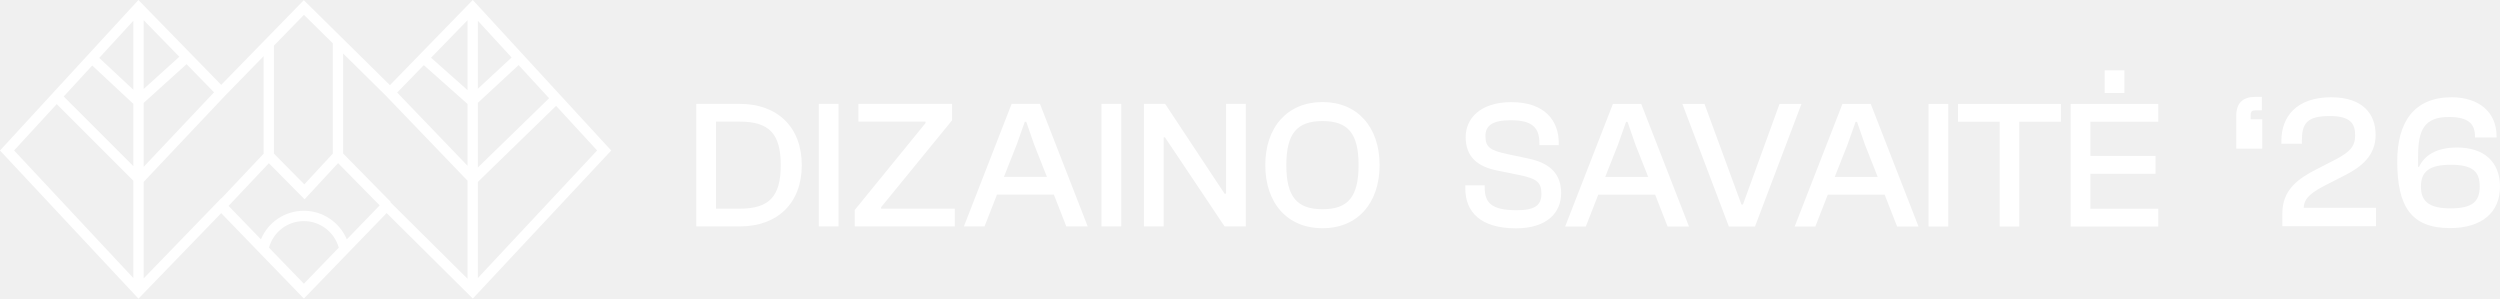
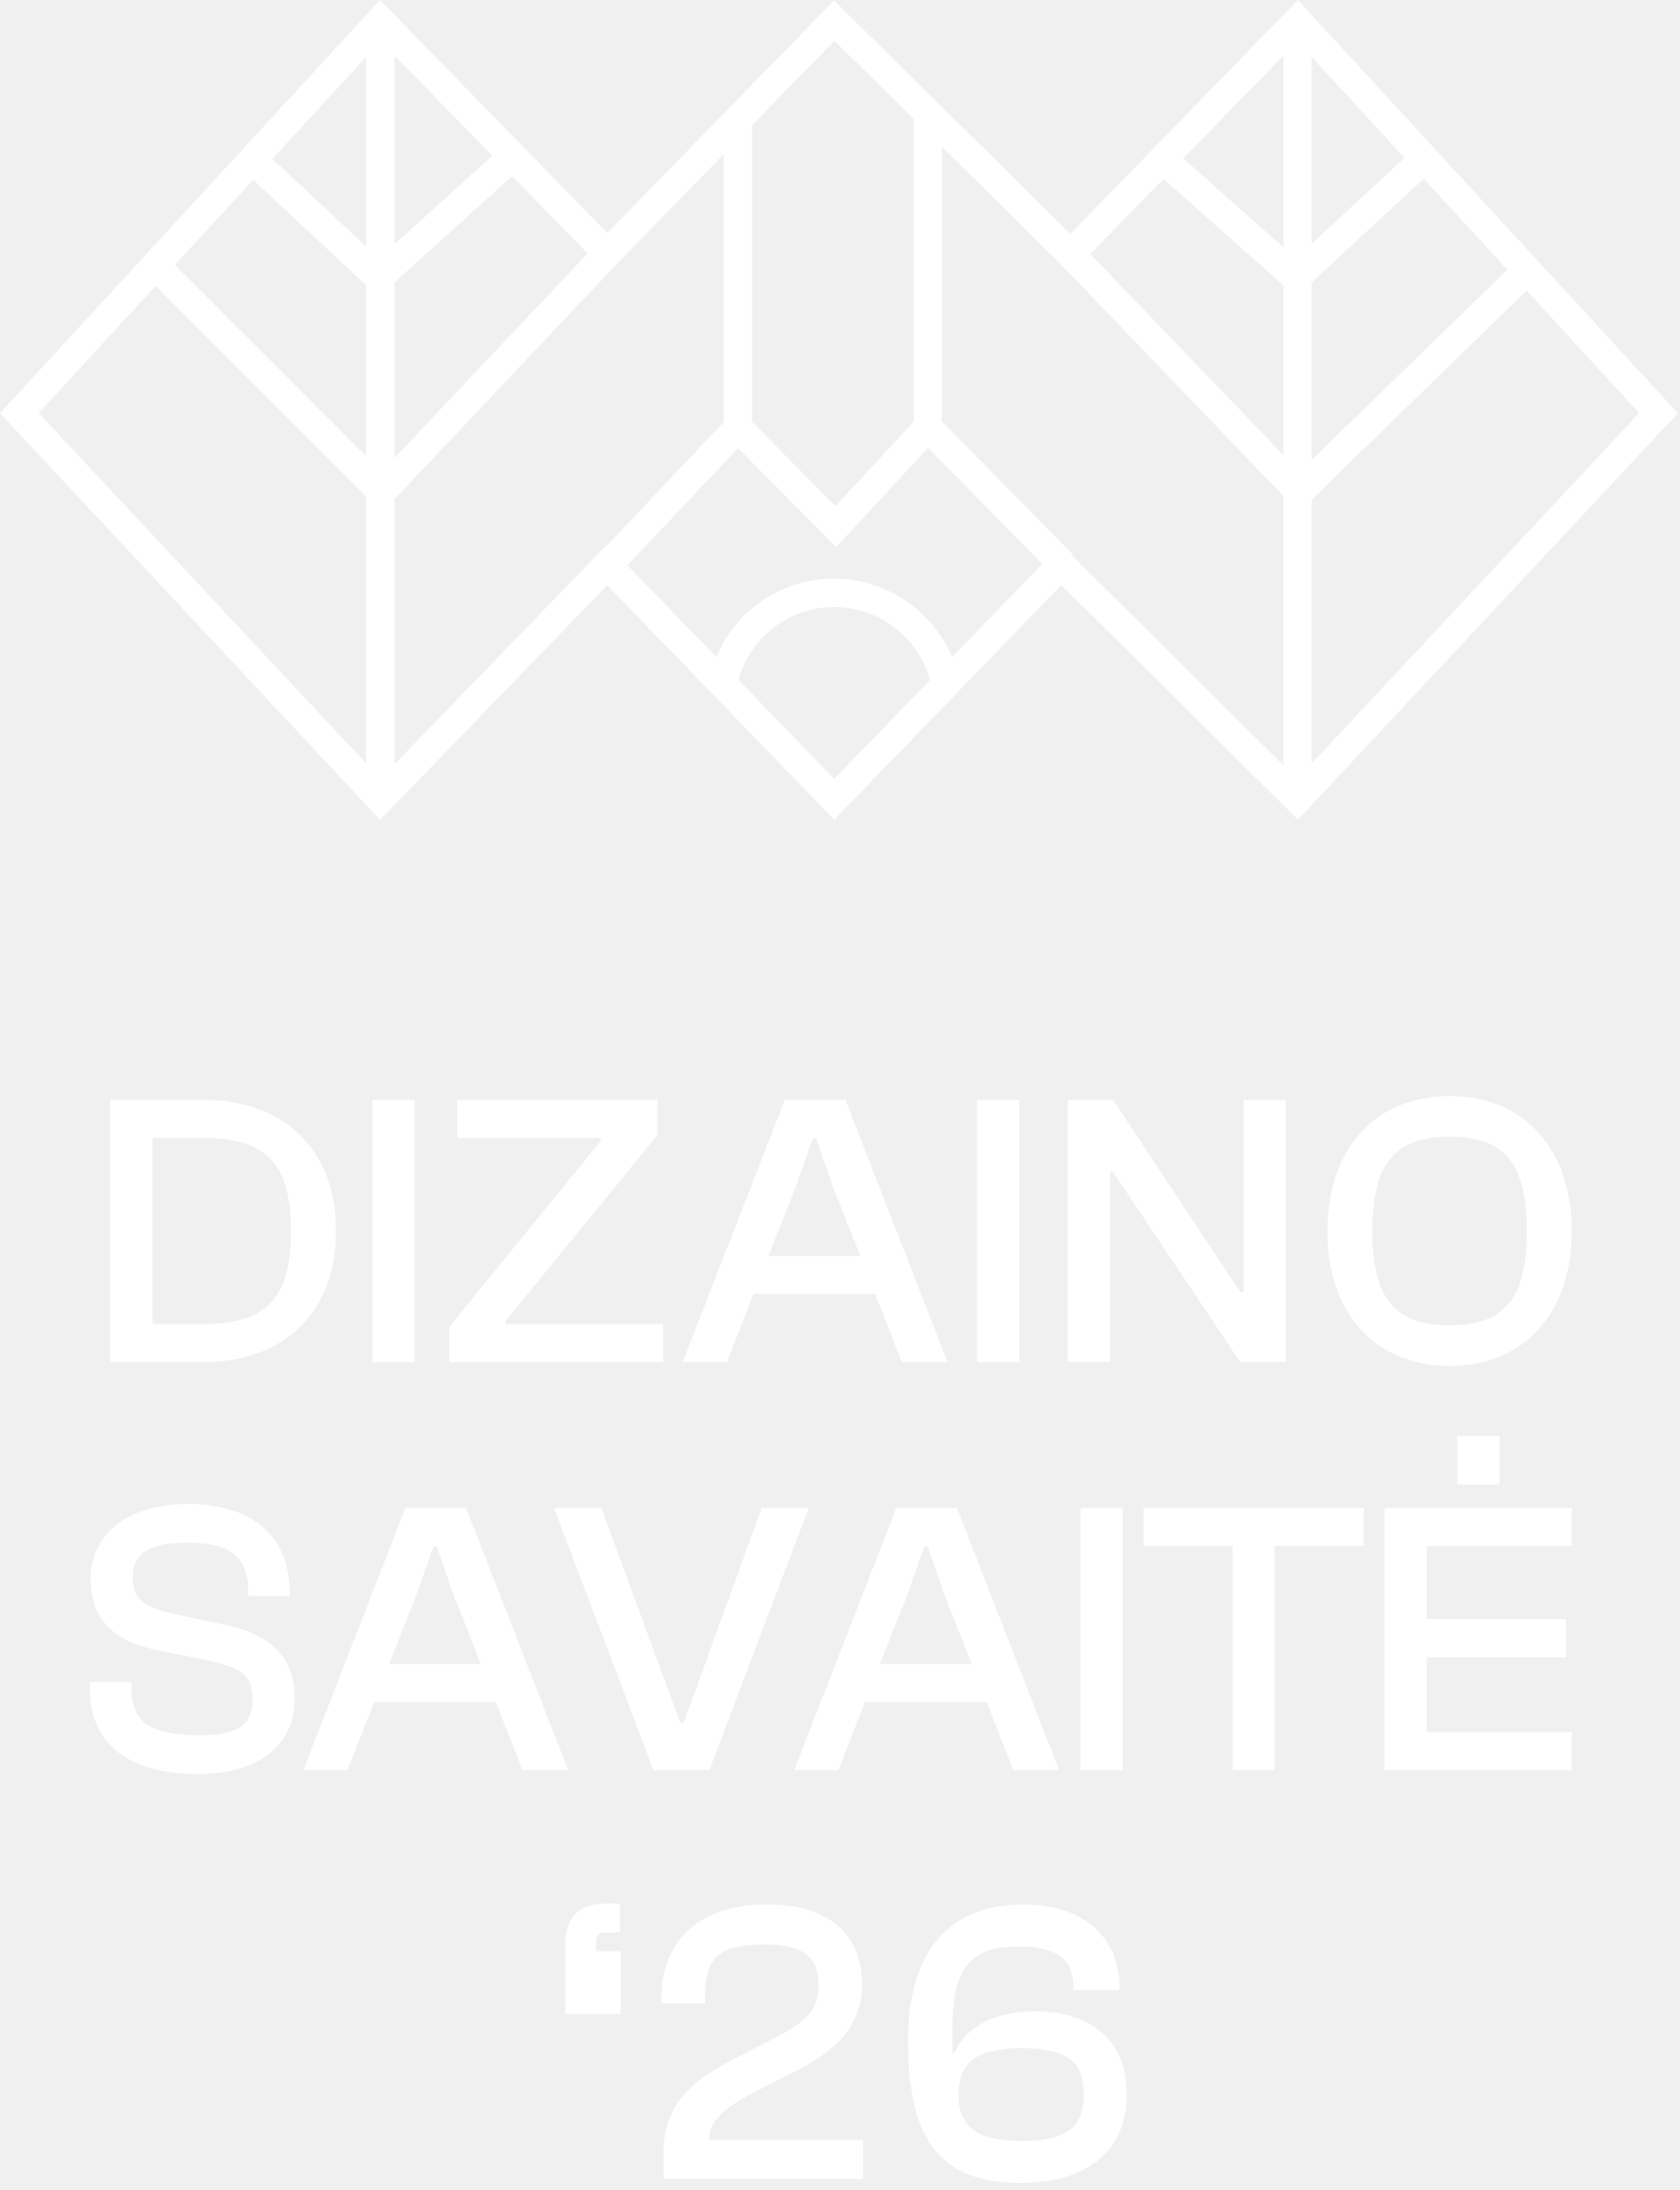
- <svg xmlns="http://www.w3.org/2000/svg" id="Layer_1" viewBox="0 0 2182.72 260.743">
-   <defs>
-     <style>.cls-1{fill:#fff;}</style>
-   </defs>
-   <path class="cls-1" d="M412.784,0l-72.342,74.352L265.254.166l-72.124,73.927L120.85.004,0,131.408l120.889,129.335,72.241-74.649,72.185,74.591,72.25-74.658,75.249,74.647,120.824-129.265L412.784,0ZM193.131,173.119l-67.673,69.929v-84.276l70.931-75.098,33.77-34.614v85.146l-36.89,39.056-.138-.143ZM125.457,77.663V17.649l31.117,31.895-31.117,28.118ZM162.881,56.008l23.996,24.596-61.419,65.027v-55.807l37.423-33.816ZM116.434,78.363l-29.815-27.81,29.815-32.418v60.228ZM116.434,90.702v54.352l-60.805-60.805,24.882-27.055,35.922,33.508ZM234.746,142.489l31.178,31.51,29.251-31.586,36.319,36.912-28.707,29.664c-6.207-14.833-20.915-24.972-37.471-24.972-16.743,0-31.326,10.078-37.492,24.95l-28.273-29.216,35.196-37.263ZM299.587,134.033V46.717l36.951,36.458,71.642,74.566v85.625l-67.266-66.728.303-.298-41.63-42.309ZM417.203,89.78l35.593-32.945,26.61,28.934-62.202,60.486v-56.474ZM417.203,77.486V18.134l29.485,32.06-29.485,27.292ZM408.18,78.678l-31.845-28.278,31.845-32.73v61.008ZM408.18,90.746v53.973l-61.417-63.924,23.273-23.92,38.144,33.871ZM417.203,158.841l68.312-66.428,35.817,38.946-104.13,111.405v-83.923ZM265.376,12.962l25.188,24.852v96.297l-24.856,26.84-26.527-26.808V39.811l26.194-26.849ZM49.516,90.897l66.918,66.918v84.949L12.305,131.358l37.211-40.461ZM234.86,216.239c3.708-13.613,16.052-23.198,30.456-23.198,14.244,0,26.729,9.643,30.451,23.203l-30.451,31.466-30.456-31.471Z" />
-   <path class="cls-1" d="M607.896,197.676v-106.984h38.004c33.052,0,54.13,20.439,54.13,53.491,0,33.054-21.078,53.493-54.13,53.493h-38.004ZM625.142,106.181v76.007h20.759c25.549,0,35.768-10.54,35.768-38.004s-10.219-38.003-35.768-38.003h-20.759Z" />
-   <path class="cls-1" d="M714.874,197.676v-106.984h17.245v106.984h-17.245Z" />
-   <path class="cls-1" d="M746.28,197.676v-14.372l61.796-75.846v-1.277h-58.602v-15.488h81.755v14.37l-61.955,75.848v1.277h64.351v15.488h-87.345Z" />
-   <path class="cls-1" d="M841.555,197.676l41.677-106.984h24.749l41.677,106.984h-18.684l-10.858-27.783h-49.659l-10.86,27.783h-18.043ZM876.525,154.403h37.525l-11.178-28.263-6.865-19.8h-1.277l-7.028,19.8-11.177,28.263Z" />
-   <path class="cls-1" d="M961.702,197.676v-106.984h17.245v106.984h-17.245Z" />
-   <path class="cls-1" d="M998.744,197.676v-106.984h18.523l40.559,61.317,11.336,17.084h1.277v-78.401h17.245v106.984h-18.523l-40.398-60.359-11.656-17.404h-1.118v77.764h-17.245Z" />
-   <path class="cls-1" d="M1104.711,144.184c0-33.372,19.48-55.089,49.979-55.089,30.34,0,49.82,21.716,49.82,55.089,0,33.374-19.48,55.09-49.82,55.09-30.499,0-49.979-21.716-49.979-55.09ZM1186.147,144.184c0-27.783-9.262-38.482-31.458-38.482-22.194,0-31.615,10.699-31.615,38.482,0,27.785,9.421,38.484,31.615,38.484,22.196,0,31.458-10.699,31.458-38.484Z" />
-   <path class="cls-1" d="M1279.346,164.542v-2.714h16.925v1.757c0,13.252,5.589,19.959,27.944,19.959,15.807,0,21.557-4.312,21.557-14.213,0-9.74-3.195-13.252-19.641-16.607l-18.204-3.671c-18.362-3.514-28.263-12.456-28.263-29.381,0-15.809,12.295-30.499,39.919-30.499,29.542,0,41.357,16.607,41.357,35.609v1.916h-16.925v-1.757c0-13.095-5.748-19.959-24.91-19.959-15.809,0-22.196,4.471-22.196,13.892,0,9.74,4.312,12.454,19.002,15.648l18.202,3.832c20.12,4.151,28.901,14.211,28.901,30.34,0,16.766-12.134,30.658-39.439,30.658-30.819,0-44.23-14.213-44.23-34.811Z" />
-   <path class="cls-1" d="M1366.524,197.755l41.677-106.984h24.751l41.676,106.984h-18.682l-10.86-27.783h-49.659l-10.86,27.783h-18.043ZM1401.496,154.482h37.521l-11.175-28.263-6.867-19.8h-1.277l-7.028,19.8-11.175,28.263Z" />
-   <path class="cls-1" d="M1509.433,197.755l-40.559-106.984h19.322l32.254,87.822h1.277l31.936-87.822h19.161l-40.559,106.984h-22.833Z" />
-   <path class="cls-1" d="M1566.917,197.755l41.676-106.984h24.751l41.676,106.984h-18.682l-10.86-27.783h-49.659l-10.86,27.783h-18.041ZM1601.887,154.482h37.521l-11.175-28.263-6.867-19.8h-1.277l-7.028,19.8-11.175,28.263Z" />
-   <path class="cls-1" d="M1683.793,197.755v-106.984h17.243v106.984h-17.243Z" />
-   <path class="cls-1" d="M1745.903,197.755v-91.495h-36.405v-15.488h89.899v15.488h-36.409v91.495h-17.086Z" />
-   <path class="cls-1" d="M1807.857,197.755v-106.984h76.485v15.488h-59.238v29.859h56.844v15.649h-56.844v30.499h59.238v15.488h-76.485ZM1837.556,81.189v-19.798h17.247v19.798h-17.247Z" />
-   <path class="cls-1" d="M1974.801,84.589v11.753h-5.463c-2.814,0-4.304.662-4.304,4.304v3.476h10.098v25.659h-22.679v-28.804c0-11.091,5.959-16.389,16.389-16.389h5.959Z" />
-   <path class="cls-1" d="M1992.68,197.488v-11.091c0-21.024,14.236-30.625,29.797-38.571l17.051-8.774c11.919-6.29,16.72-11.257,16.72-20.692,0-10.264-3.808-17.051-22.183-17.051-20.196,0-24.334,6.622-24.334,21.851v2.318h-17.879v-2.649c0-20.692,12.912-37.909,43.537-37.909,27.315,0,38.737,14.402,38.737,32.777,0,18.21-12.415,27.976-26.652,35.26l-16.223,8.277c-11.257,5.794-19.865,11.091-19.865,20.196h63.072v16.058h-81.777Z" />
-   <path class="cls-1" d="M2092.997,140.873c0-34.101,14.568-55.953,47.51-55.953,23.507,0,39.233,12.747,39.233,34.101v.993h-18.872v-.993c0-10.429-5.297-16.885-22.679-16.885-21.521,0-26.983,11.091-26.983,34.432v9.105h.827c4.47-9.436,14.402-16.885,33.109-16.885,24.5,0,37.577,13.243,37.577,34.267,0,22.017-15.395,36.088-43.703,36.088-33.935,0-46.02-19.037-46.02-58.27ZM2165.007,162.724c0-12.912-6.125-18.872-25.328-18.872-18.872,0-25.99,6.125-25.99,19.037,0,13.078,7.284,19.037,25.824,19.037,19.203,0,25.493-5.959,25.493-19.203Z" />
+ <svg xmlns="http://www.w3.org/2000/svg" width="148" height="193" viewBox="0 0 148 193" fill="none">
+   <path d="M114.391 0L94.344 20.605L73.508 0.046L53.521 20.533L33.49 0.001L0 36.416L33.501 72.258L53.521 51.571L73.525 72.241L93.547 51.552L114.4 72.238L147.883 36.416L114.391 0ZM53.521 47.975L34.767 67.354V43.999L54.424 23.188L63.782 13.596V37.191L53.559 48.015L53.521 47.975ZM34.767 21.522V4.891L43.39 13.73L34.767 21.522ZM45.138 15.521L51.788 22.337L34.767 40.358V24.892L45.138 15.521ZM32.267 21.716L24.004 14.009L32.267 5.025V21.716ZM32.267 25.136V40.198L15.416 23.347L22.312 15.85L32.267 25.136ZM65.053 39.487L73.693 48.219L81.799 39.466L91.864 49.695L83.909 57.916C82.189 53.805 78.113 50.995 73.525 50.995C68.885 50.995 64.844 53.788 63.135 57.91L55.3 49.813L65.053 39.487ZM83.022 37.143V12.946L93.262 23.05L113.116 43.714V67.442L94.475 48.951L94.559 48.868L83.022 37.143ZM115.616 24.88L125.48 15.75L132.854 23.768L115.616 40.53V24.88ZM115.616 21.473V5.025L123.787 13.91L115.616 21.473ZM113.116 21.803L104.291 13.967L113.116 4.897V21.803ZM113.116 25.148V40.105L96.096 22.39L102.545 15.761L113.116 25.148ZM115.616 44.018L134.547 25.61L144.473 36.402L115.616 67.275V44.018ZM73.541 3.592L80.522 10.479V37.165L73.634 44.603L66.282 37.174V11.033L73.541 3.592ZM13.722 25.189L32.267 43.734V67.275L3.41 36.402L13.722 25.189ZM65.085 59.925C66.112 56.152 69.533 53.496 73.525 53.496C77.472 53.496 80.932 56.168 81.963 59.926L73.525 68.646L65.085 59.925Z" fill="white" />
+   <path d="M9.724 120.033V96.935H17.929C25.065 96.935 29.616 101.348 29.616 108.484C29.616 115.62 25.065 120.033 17.929 120.033H9.724ZM13.447 100.279V116.689H17.929C23.445 116.689 25.651 114.414 25.651 108.484C25.651 102.554 23.445 100.279 17.929 100.279H13.447Z" fill="white" />
+   <path d="M32.821 120.033V96.935H36.544V120.033H32.821Z" fill="white" />
+   <path d="M39.601 120.033V116.93L52.943 100.555V100.279H40.291V96.935H57.942V100.038L44.565 116.413V116.689H58.459V120.033H39.601Z" fill="white" />
+   <path d="M60.171 120.033L69.169 96.935H74.513L83.511 120.033H79.477L77.133 114.035H66.411L64.067 120.033H60.171ZM67.721 110.69H75.823L73.409 104.588L71.927 100.314H71.652L70.134 104.588L67.721 110.69Z" fill="white" />
+   <path d="M86.111 120.033V96.935H89.834V120.033H86.111Z" fill="white" />
+   <path d="M94.109 120.033V96.935H98.108L106.864 110.174L109.312 113.862H109.588V96.935H113.311V120.033H109.312L98.073 103.244H97.832V120.033H94.109Z" fill="white" />
+   <path d="M116.987 108.484C116.987 101.279 121.193 96.59 127.777 96.59C134.328 96.59 138.534 101.279 138.534 108.484C138.534 115.69 134.328 120.378 127.777 120.378C121.193 120.378 116.987 115.69 116.987 108.484ZM134.569 108.484C134.569 102.486 132.57 100.176 127.777 100.176C122.986 100.176 120.952 102.486 120.952 108.484C120.952 114.483 122.986 116.793 127.777 116.793C132.57 116.793 134.569 114.483 134.569 108.484Z" fill="white" />
+   <path d="M7.914 148.82V148.234H11.568V148.613C11.568 151.474 12.775 152.922 17.601 152.922C21.014 152.922 22.255 151.991 22.255 149.854C22.255 147.751 21.566 146.992 18.015 146.268L14.085 145.476C10.12 144.717 7.983 142.786 7.983 139.132C7.983 135.719 10.637 132.547 16.601 132.547C22.979 132.547 25.53 136.133 25.53 140.235V140.649H21.876V140.27C21.876 137.443 20.635 135.96 16.498 135.96C13.085 135.96 11.706 136.926 11.706 138.96C11.706 141.063 12.637 141.649 15.809 142.338L19.738 143.166C24.082 144.062 25.978 146.234 25.978 149.716C25.978 153.336 23.359 156.335 17.463 156.335C10.809 156.335 7.914 153.267 7.914 148.82Z" fill="white" />
+   <path d="M26.736 155.99L35.734 132.892H41.078L50.076 155.99H46.042L43.697 149.992H32.976L30.631 155.99H26.736ZM34.286 146.647H42.387L39.974 140.546L38.492 136.271H38.216L36.699 140.546L34.286 146.647Z" fill="white" />
+   <path d="M57.59 155.99L48.833 132.892H53.005L59.969 151.853H60.245L67.139 132.892H71.276L62.52 155.99H57.59Z" fill="white" />
+   <path d="M70.001 155.99L78.999 132.892H84.343L93.341 155.99H89.307L86.962 149.992H76.241L73.896 155.99H70.001ZM77.551 146.647H85.652L83.239 140.546L81.757 136.271H81.481L79.964 140.546L77.551 146.647Z" fill="white" />
+   <path d="M95.235 155.99V132.892H98.958V155.99H95.235Z" fill="white" />
+   <path d="M108.645 155.99V136.236H100.785V132.892H120.194V136.236H112.333V155.99H108.645Z" fill="white" />
+   <path d="M122.02 155.99V132.892H138.534V136.236H125.744V142.683H138.017V146.062H125.744V152.646H138.534V155.99H122.02ZM128.433 130.823V126.549H132.156V130.823H128.433Z" fill="white" />
+   <path d="M54.636 167.766V170.291H53.462C52.857 170.291 52.537 170.434 52.537 171.216V171.963H54.707V177.477H49.834V171.287C49.834 168.904 51.114 167.766 53.355 167.766H54.636Z" fill="white" />
+   <path d="M58.478 192.026V189.642C58.478 185.125 61.537 183.061 64.88 181.354L68.544 179.469C71.105 178.117 72.137 177.05 72.137 175.022C72.137 172.817 71.319 171.359 67.37 171.359C63.031 171.359 62.142 172.781 62.142 176.054V176.552H58.3V175.983C58.3 171.536 61.074 167.837 67.655 167.837C73.524 167.837 75.979 170.932 75.979 174.88C75.979 178.793 73.311 180.892 70.252 182.457L66.766 184.235C64.347 185.48 62.497 186.619 62.497 188.575H76.05V192.026H58.478Z" fill="white" />
+   <path d="M80.034 179.86C80.034 172.532 83.164 167.837 90.243 167.837C95.294 167.837 98.673 170.576 98.673 175.165V175.378H94.618V175.165C94.618 172.924 93.48 171.536 89.745 171.536C85.121 171.536 83.947 173.92 83.947 178.935V180.892H84.124C85.085 178.864 87.219 177.263 91.239 177.263C96.503 177.263 99.314 180.109 99.314 184.627C99.314 189.358 96.005 192.381 89.923 192.381C82.631 192.381 80.034 188.29 80.034 179.86ZM95.507 184.555C95.507 181.781 94.191 180.5 90.065 180.5C86.01 180.5 84.48 181.816 84.48 184.591C84.48 187.401 86.046 188.682 90.029 188.682C94.156 188.682 95.507 187.401 95.507 184.555Z" fill="white" />
</svg>
